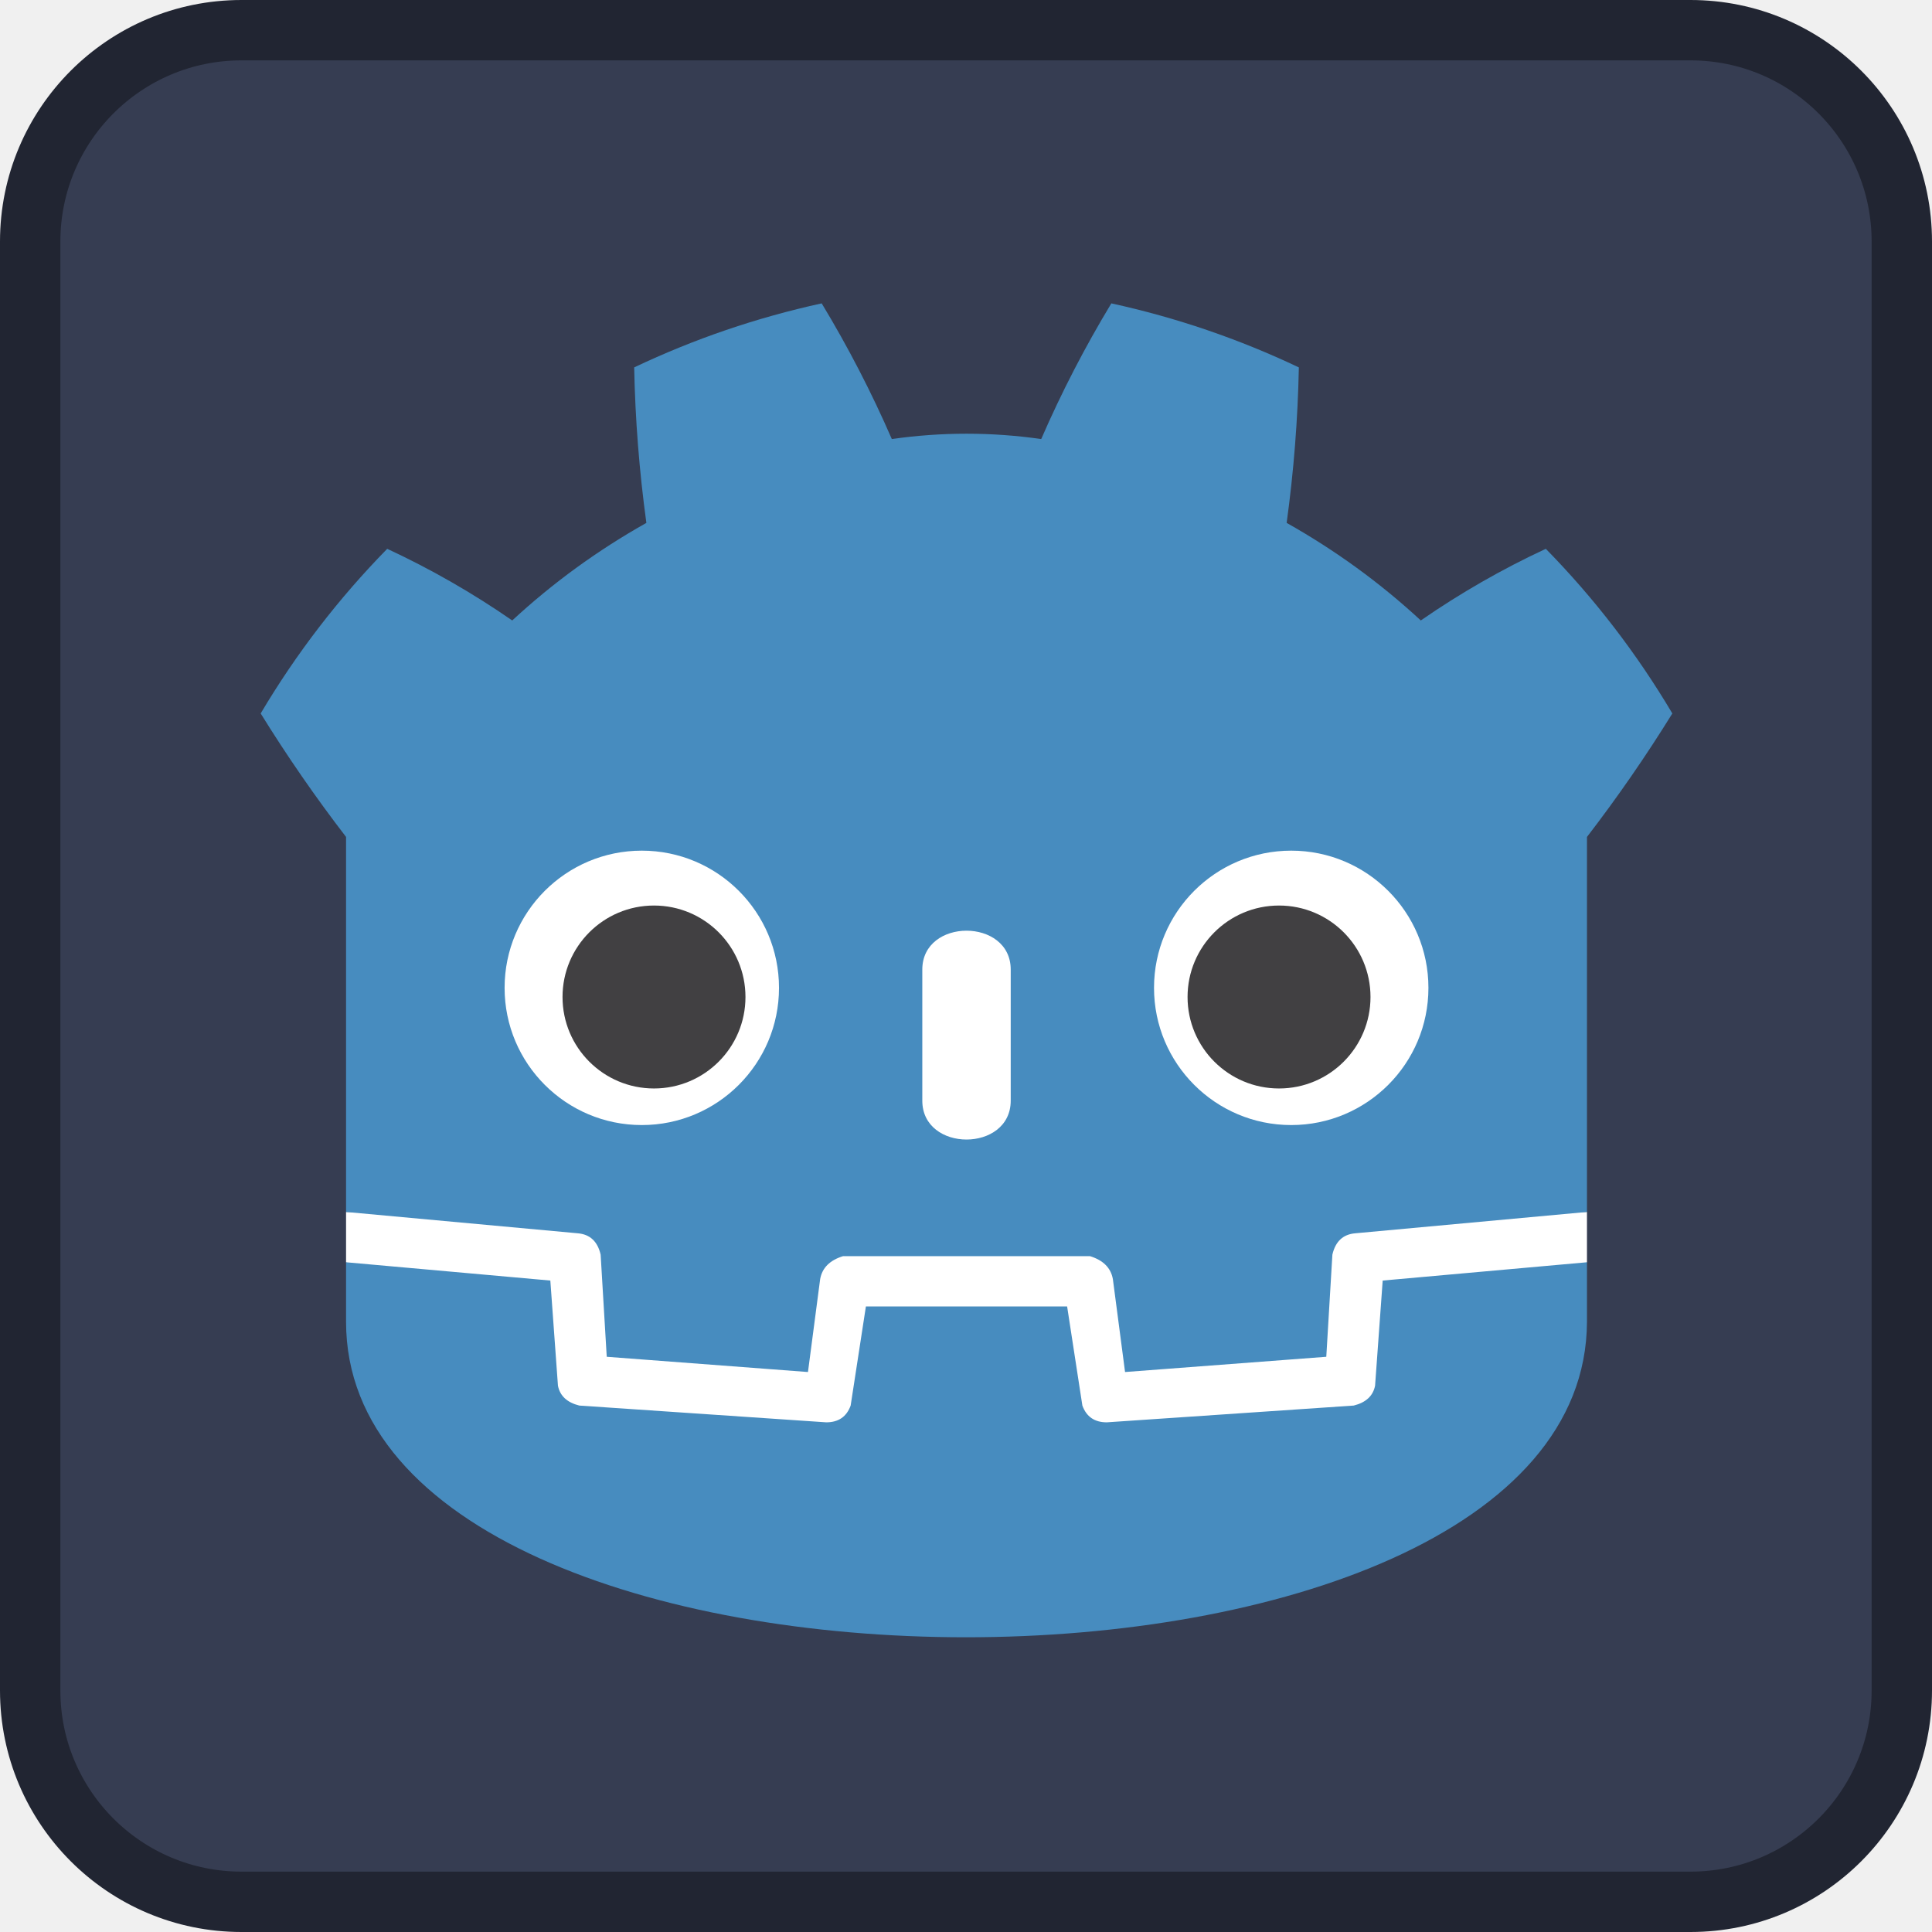
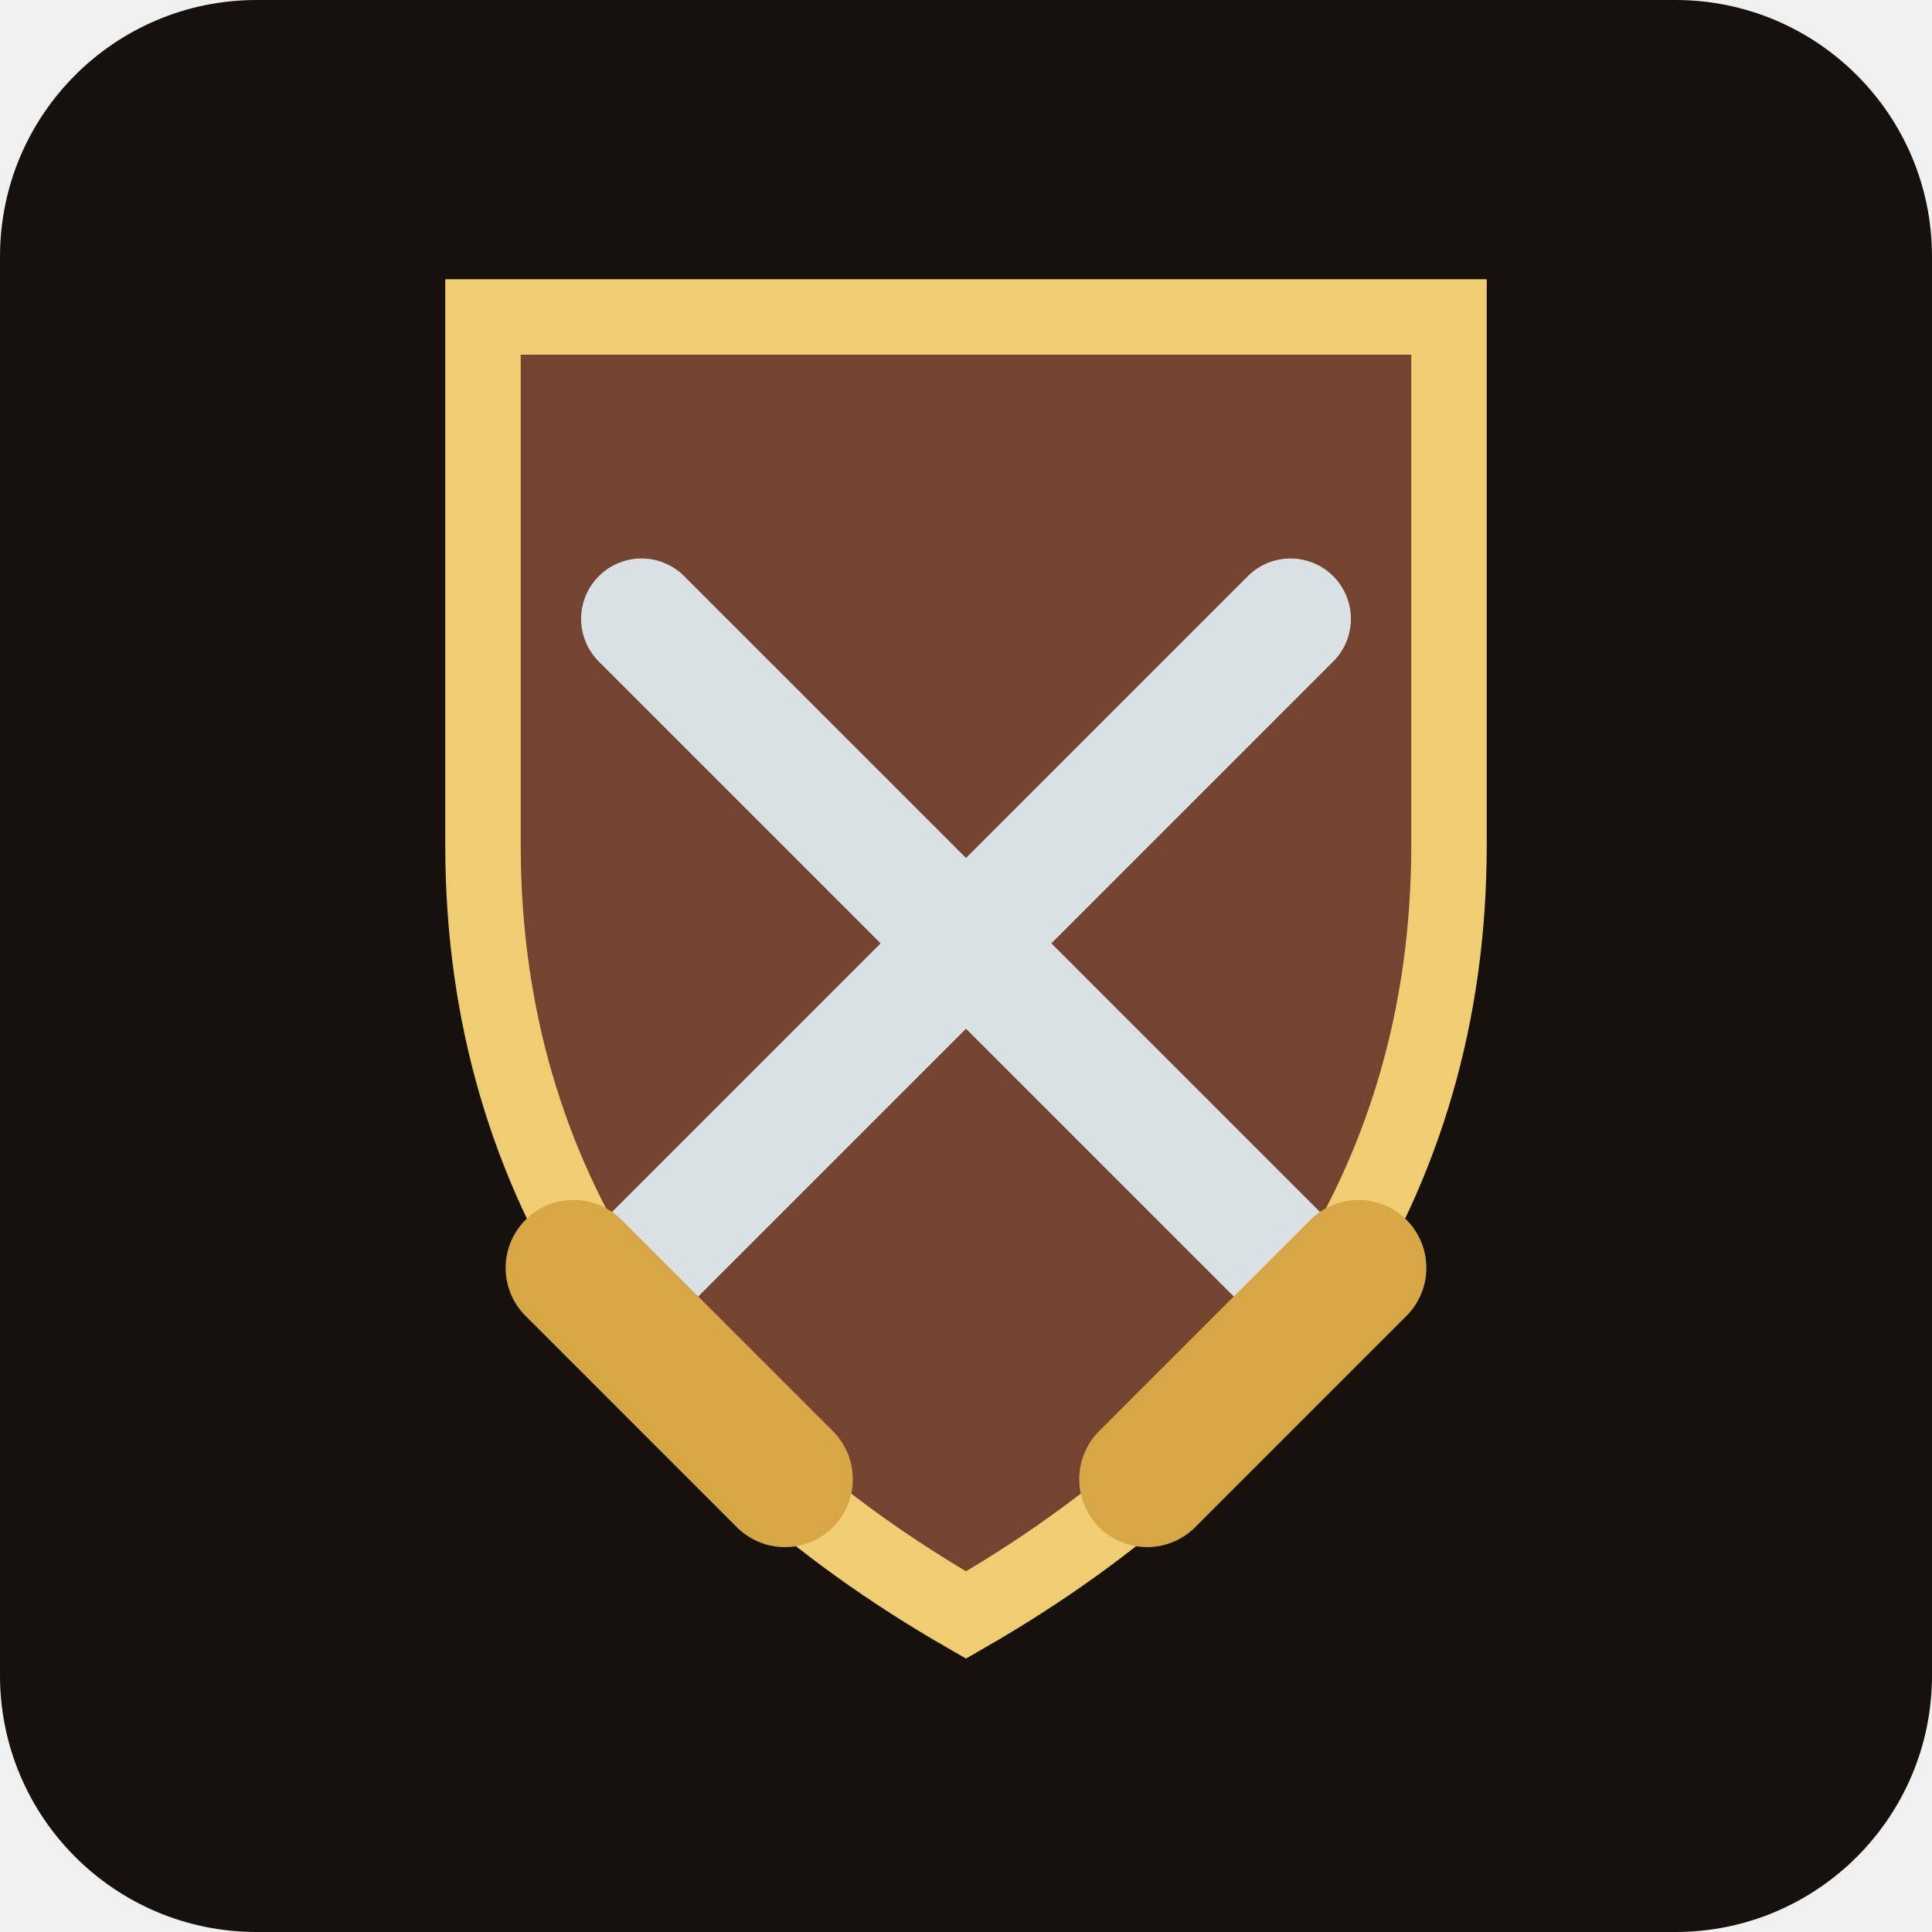
- <svg xmlns="http://www.w3.org/2000/svg" width="128" height="128">
-   <rect width="124" height="124" x="2" y="2" fill="#363d52" stroke="#212532" stroke-width="4" rx="14" />
-   <g fill="#fff" transform="translate(12.322 12.322)scale(.101)">
-     <path d="M105 673v33q407 354 814 0v-33z" />
-     <path fill="#478cbf" d="m105 673 152 14q12 1 15 14l4 67 132 10 8-61q2-11 15-15h162q13 4 15 15l8 61 132-10 4-67q3-13 15-14l152-14V427q30-39 56-81-35-59-83-108-43 20-82 47-40-37-88-64 7-51 8-102-59-28-123-42-26 43-46 89-49-7-98 0-20-46-46-89-64 14-123 42 1 51 8 102-48 27-88 64-39-27-82-47-48 49-83 108 26 42 56 81zm0 33v39c0 276 813 276 814 0v-39l-134 12-5 69q-2 10-14 13l-162 11q-12 0-16-11l-10-65H446l-10 65q-4 11-16 11l-162-11q-12-3-14-13l-5-69z" />
-     <path d="M483 600c0 34 58 34 58 0v-86c0-34-58-34-58 0z" />
-     <circle cx="725" cy="526" r="90" />
-     <circle cx="299" cy="526" r="90" />
-   </g>
-   <g fill="#414042" transform="translate(12.322 12.322)scale(.101)">
-     <circle cx="307" cy="532" r="60" />
-     <circle cx="717" cy="532" r="60" />
-   </g>
+ <svg xmlns="http://www.w3.org/2000/svg" width="256" height="256" viewBox="0 0 256 256">
+   <rect width="256" height="256" rx="34" fill="#16110d" />
+   <path d="M64 42h128v70c0 45-24 79-64 102-40-23-64-57-64-102z" fill="#754431" stroke="#f0cc73" stroke-width="10" />
+   <path d="M85 82l86 86" stroke="#d9e1e5" stroke-width="16" stroke-linecap="round" />
+   <path d="M171 82l-86 86" stroke="#d9e1e5" stroke-width="16" stroke-linecap="round" />
+   <path d="M76 168l28 28M180 168l-28 28" stroke="#d6a744" stroke-width="18" stroke-linecap="round" />
</svg>
